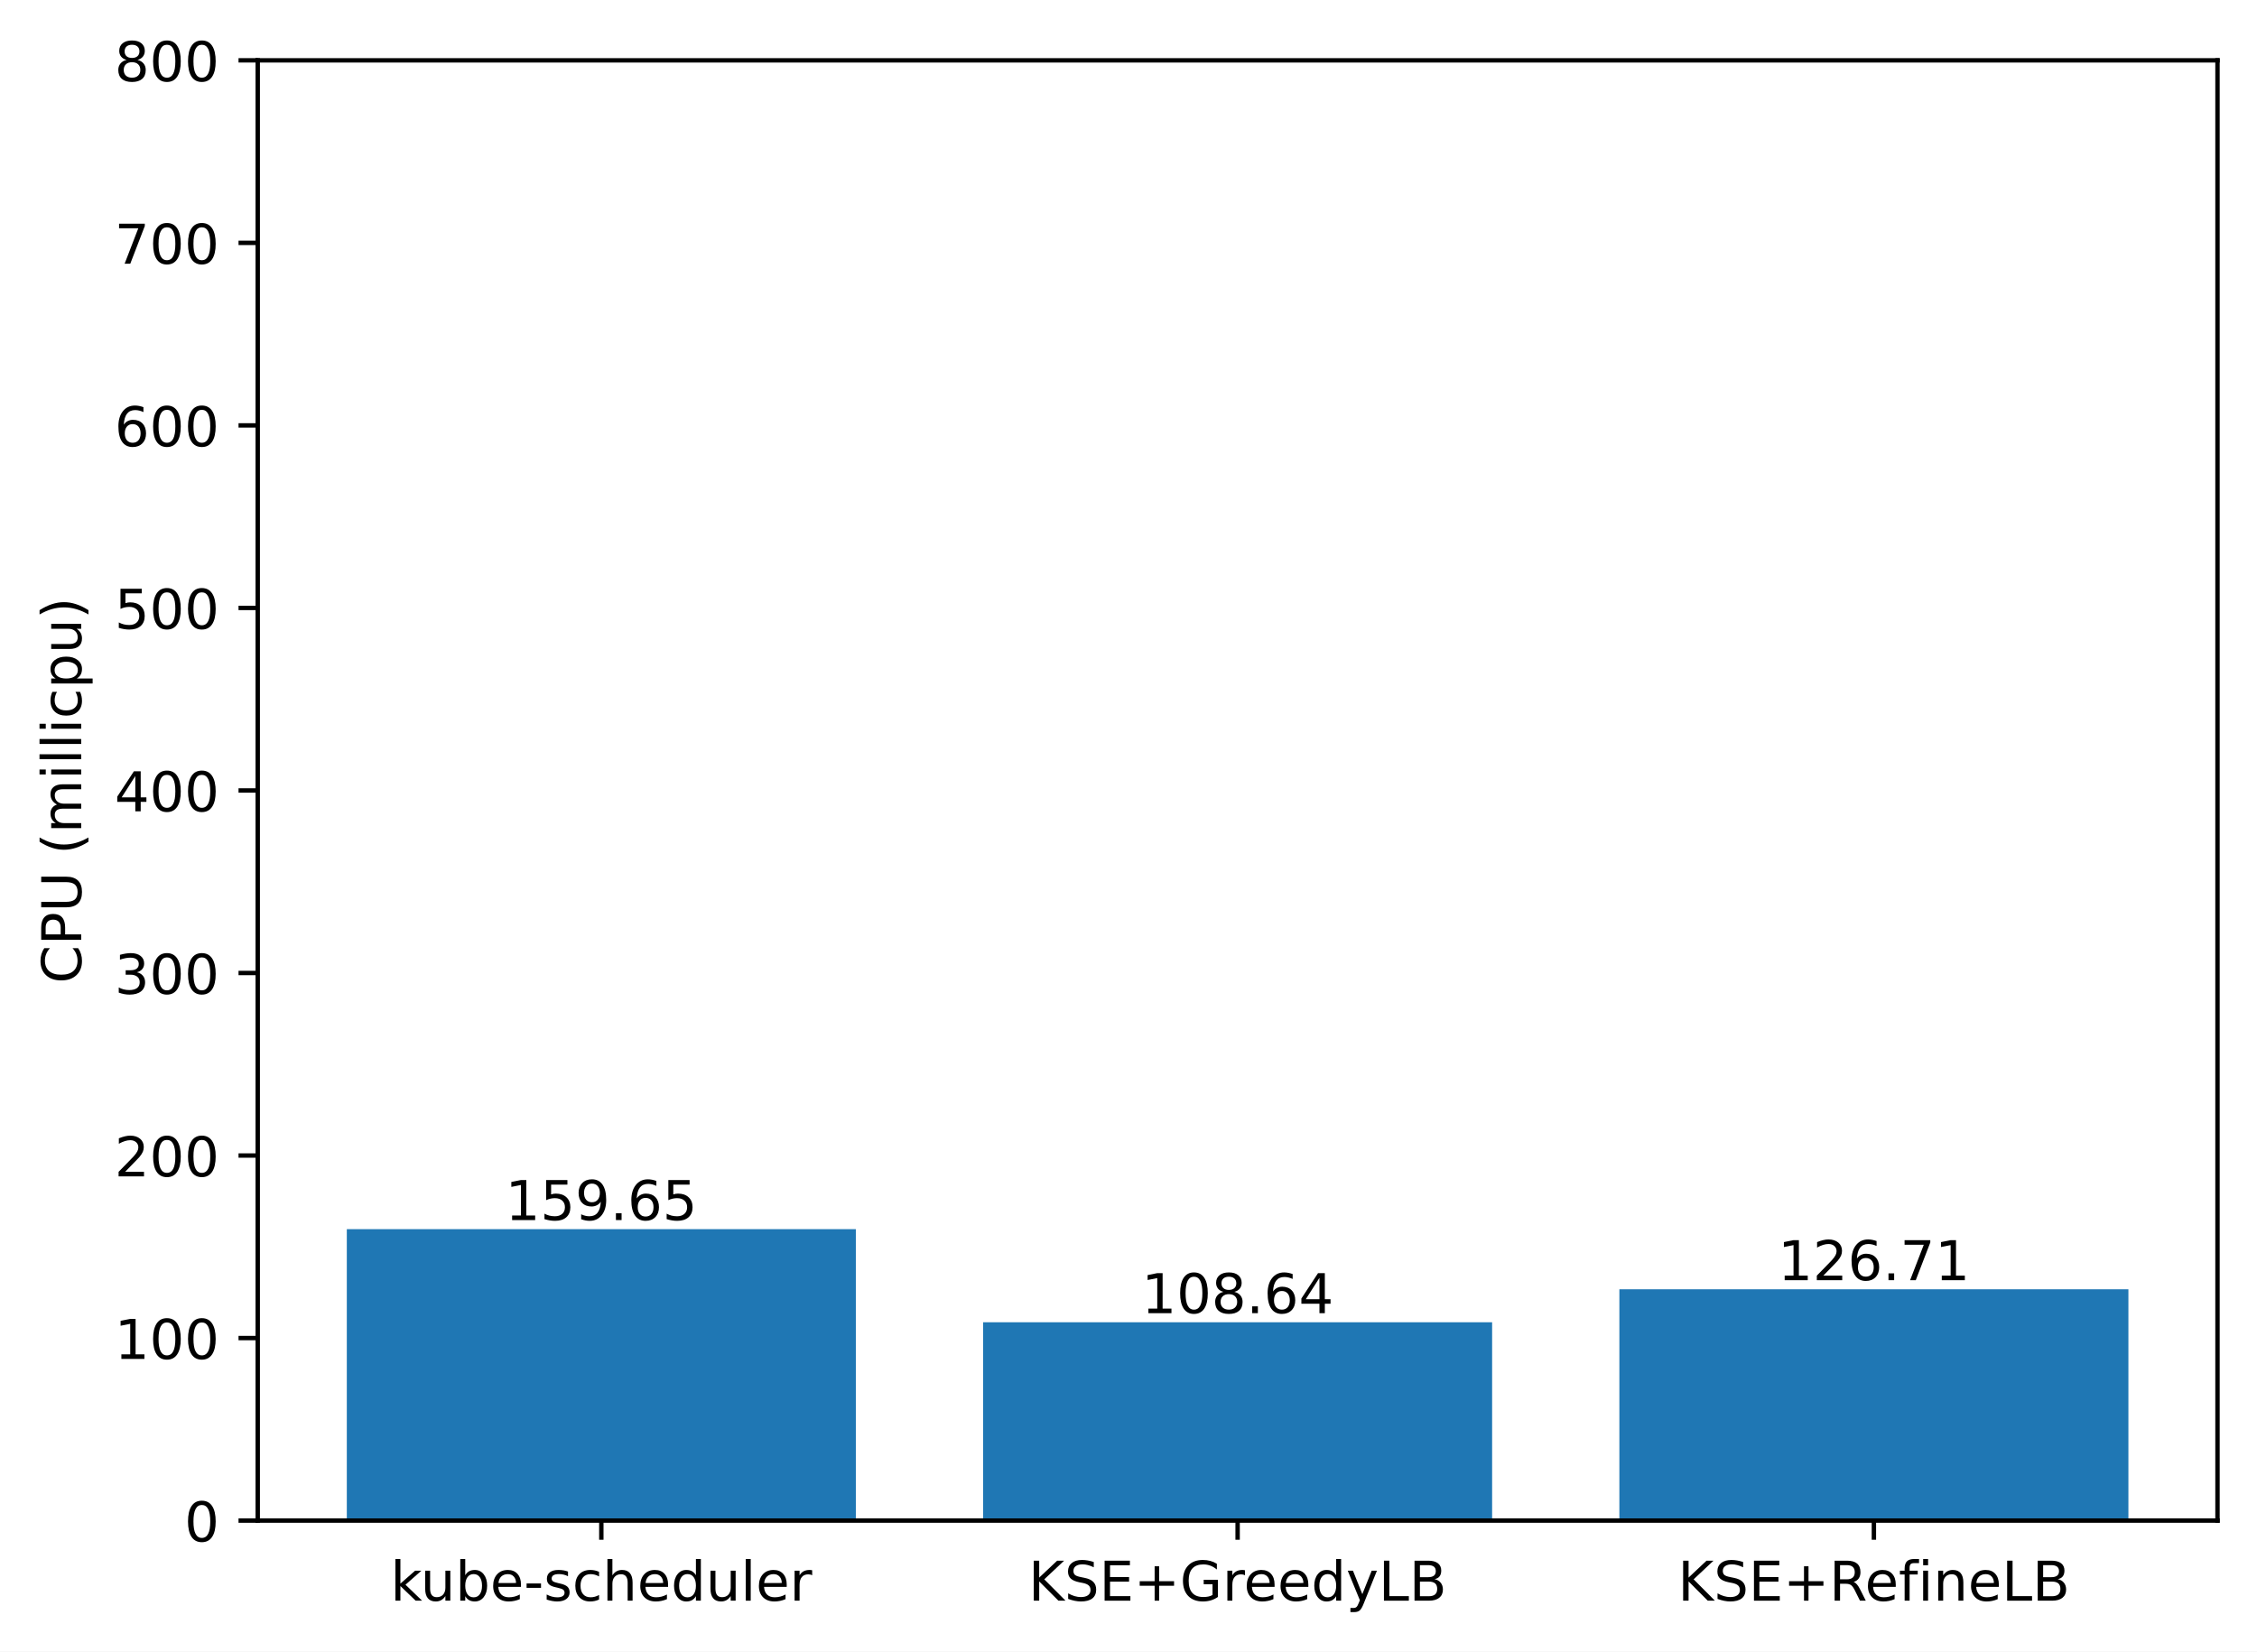
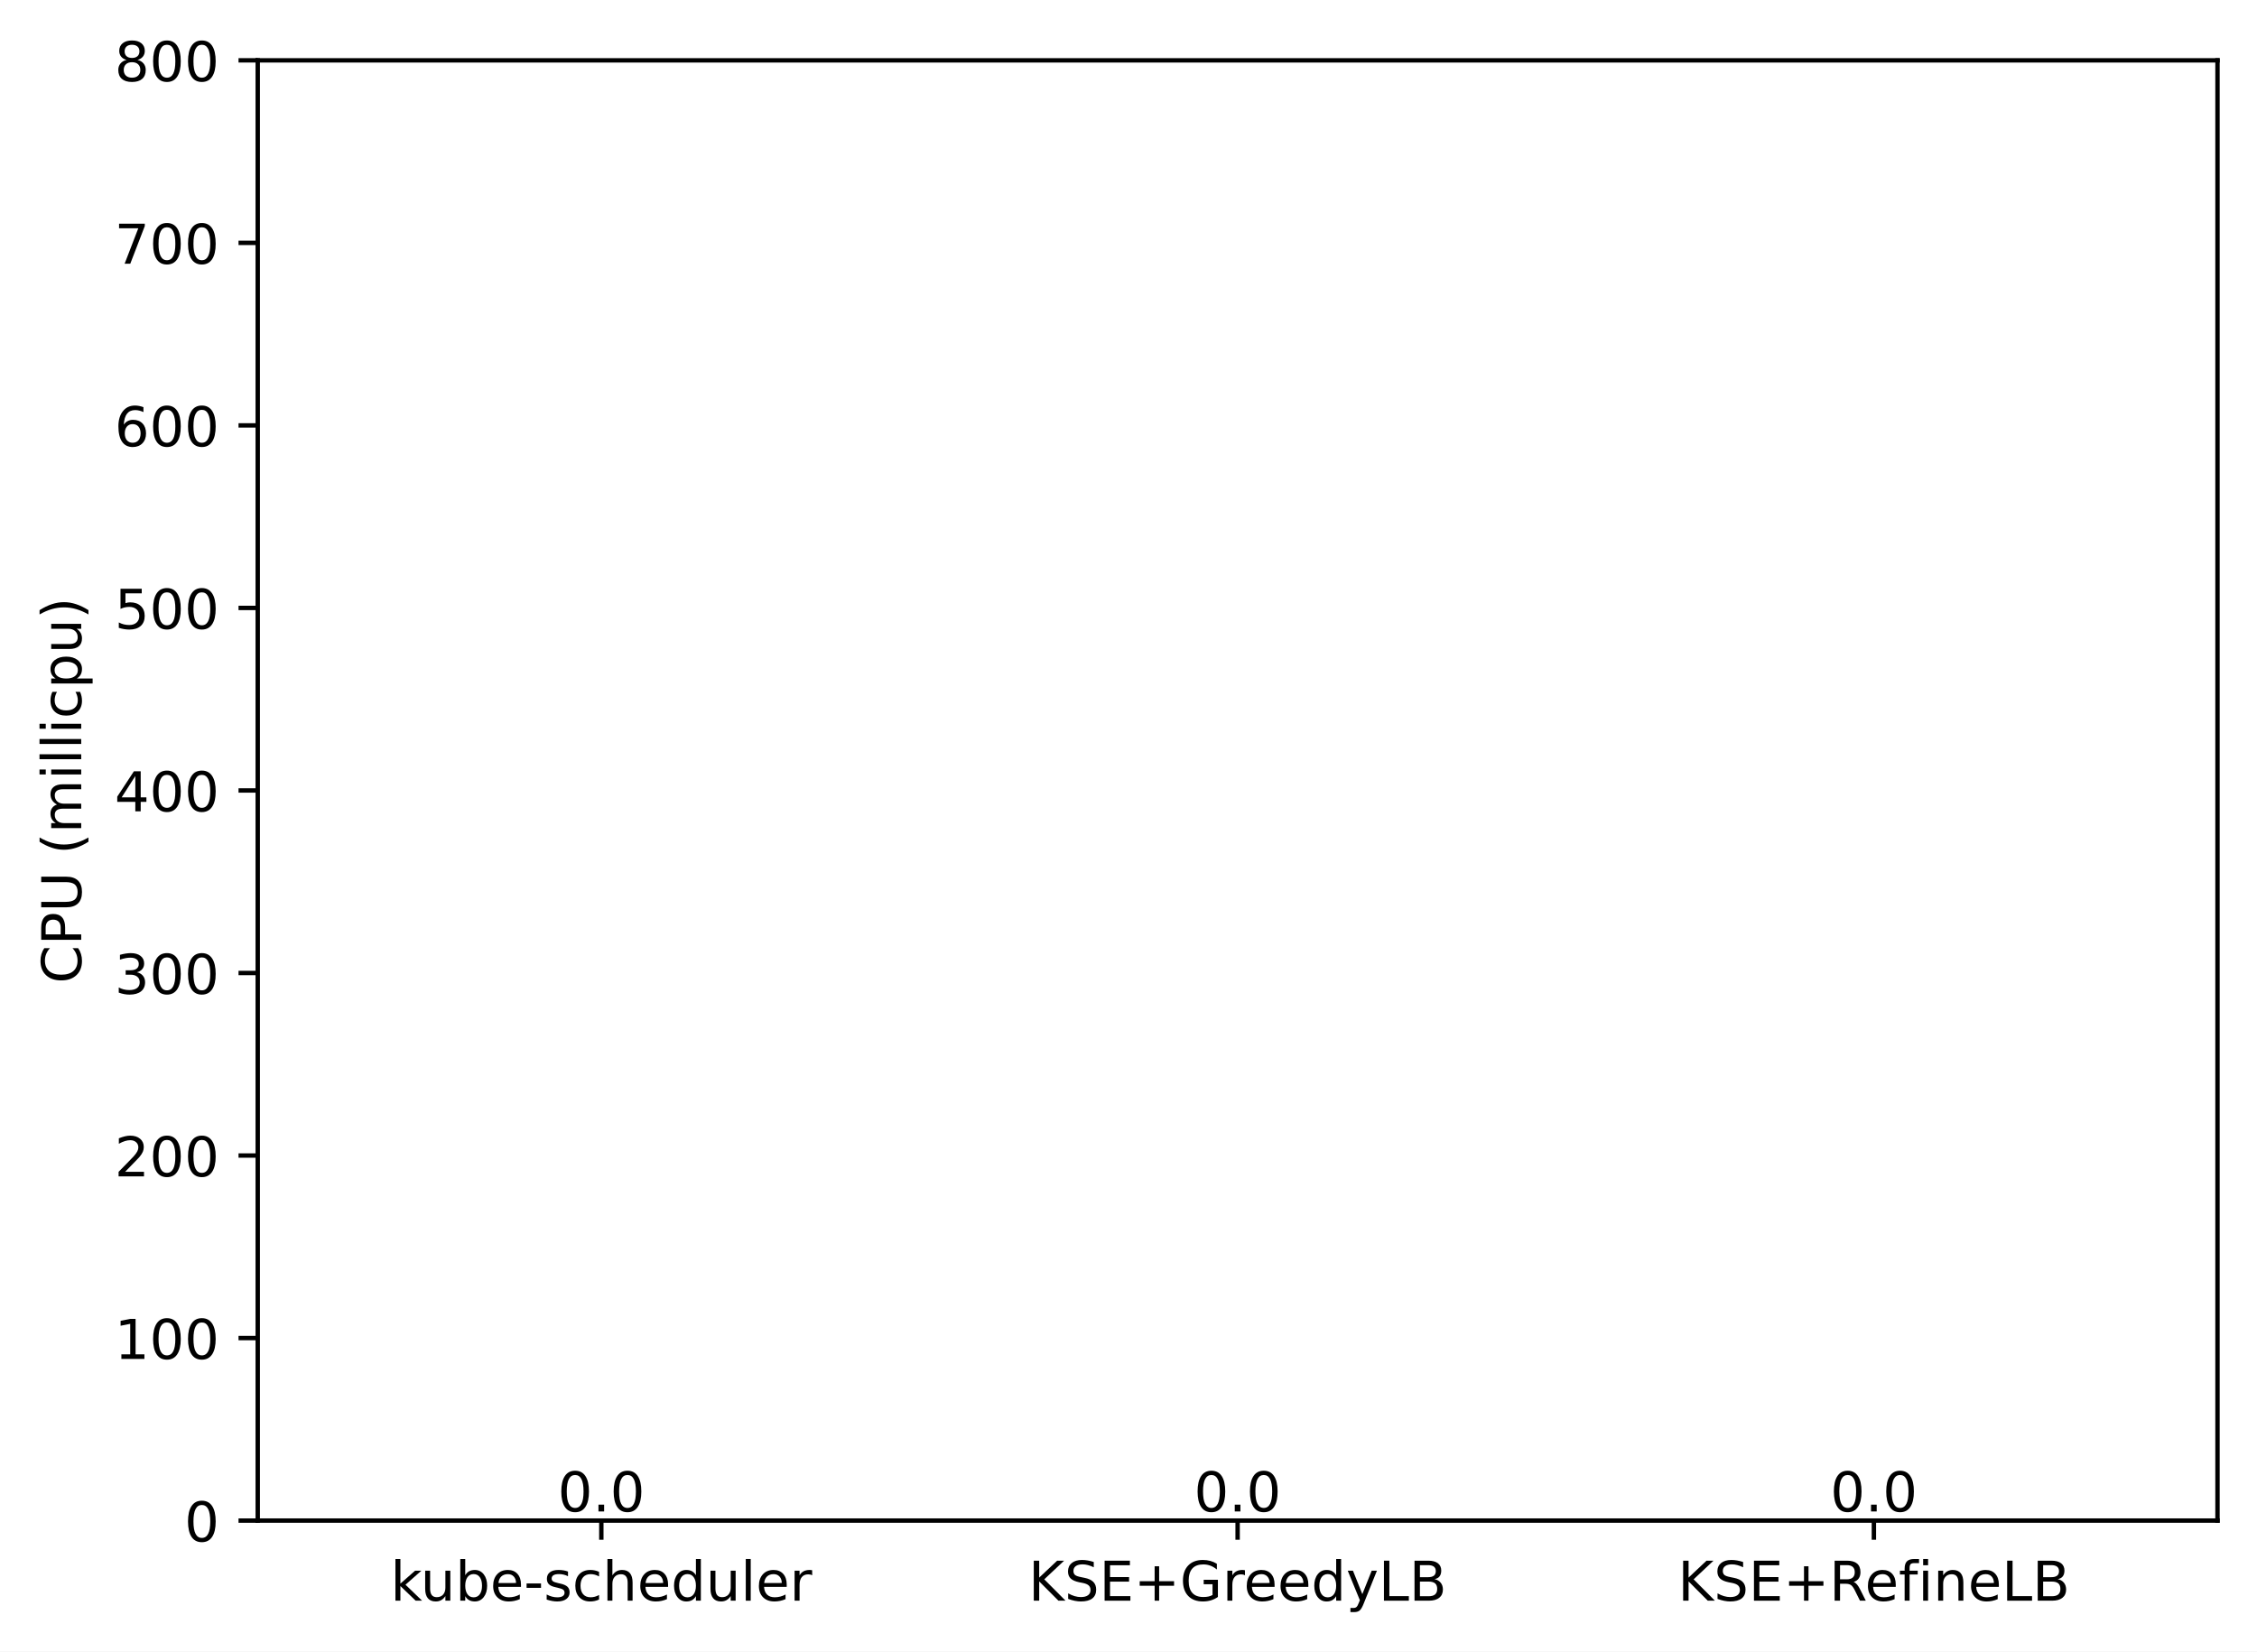
<svg xmlns="http://www.w3.org/2000/svg" xmlns:xlink="http://www.w3.org/1999/xlink" width="411.286pt" height="300.989pt" viewBox="0 0 411.286 300.989" version="1.1">
  <defs>
    <style type="text/css">*{stroke-linejoin: round; stroke-linecap: butt}</style>
  </defs>
  <g id="figure_1">
    <g id="patch_1">
      <path d="M 0 300.989  L 411.286 300.989  L 411.286 0  L 0 0  z " style="fill: #ffffff" />
    </g>
    <g id="axes_1">
      <g id="patch_2">
        <path d="M 46.966 277.111  L 404.086 277.111  L 404.086 10.999  L 46.966 10.999  z " style="fill: #ffffff" />
      </g>
      <g id="patch_3">
-         <path d="M 63.198 277.111  L 155.957 277.111  L 155.957 224.005  L 63.198 224.005  z " clip-path="url(#pb1dadcfcb1)" style="fill: #1f77b4" />
+         <path d="M 63.198 277.111  L 155.957 277.111  L 155.957 277.111  L 63.198 277.111  z " clip-path="url(#p8431d21c72)" style="fill: #1f77b4" />
      </g>
      <g id="patch_4">
-         <path d="M 179.146 277.111  L 271.905 277.111  L 271.905 240.973  L 179.146 240.973  z " clip-path="url(#pb1dadcfcb1)" style="fill: #1f77b4" />
+         <path d="M 179.146 277.111  L 271.905 277.111  L 271.905 277.111  L 179.146 277.111  z " clip-path="url(#p8431d21c72)" style="fill: #1f77b4" />
      </g>
      <g id="patch_5">
-         <path d="M 295.094 277.111  L 387.853 277.111  L 387.853 234.962  L 295.094 234.962  z " clip-path="url(#pb1dadcfcb1)" style="fill: #1f77b4" />
+         <path d="M 295.094 277.111  L 387.853 277.111  L 387.853 277.111  L 295.094 277.111  z " clip-path="url(#p8431d21c72)" style="fill: #1f77b4" />
      </g>
      <g id="matplotlib.axis_1">
        <g id="xtick_1">
          <g id="line2d_1">
            <defs>
-               <path id="mefdaf20a8f" d="M 0 0  L 0 3.5  " style="stroke: #000000; stroke-width: 0.8" />
+               <path id="m2c88234a8a" d="M 0 0  L 0 3.5  " style="stroke: #000000; stroke-width: 0.8" />
            </defs>
            <g>
-               <use xlink:href="#mefdaf20a8f" x="109.578" y="277.111" style="stroke: #000000; stroke-width: 0.8" />
+               <use xlink:href="#m2c88234a8a" x="109.578" y="277.111" style="stroke: #000000; stroke-width: 0.8" />
            </g>
          </g>
          <g id="text_1">
            <g transform="translate(71.15179 291.7097)scale(0.1 -0.1)">
              <defs>
                <path id="DejaVuSans-6b" d="M 581 4863  L 1159 4863  L 1159 1991  L 2875 3500  L 3609 3500  L 1753 1863  L 3688 0  L 2938 0  L 1159 1709  L 1159 0  L 581 0  L 581 4863  z " transform="scale(0.015625)" />
                <path id="DejaVuSans-75" d="M 544 1381  L 544 3500  L 1119 3500  L 1119 1403  Q 1119 906 1312 657  Q 1506 409 1894 409  Q 2359 409 2629 706  Q 2900 1003 2900 1516  L 2900 3500  L 3475 3500  L 3475 0  L 2900 0  L 2900 538  Q 2691 219 2414 64  Q 2138 -91 1772 -91  Q 1169 -91 856 284  Q 544 659 544 1381  z M 1991 3584  L 1991 3584  z " transform="scale(0.015625)" />
                <path id="DejaVuSans-62" d="M 3116 1747  Q 3116 2381 2855 2742  Q 2594 3103 2138 3103  Q 1681 3103 1420 2742  Q 1159 2381 1159 1747  Q 1159 1113 1420 752  Q 1681 391 2138 391  Q 2594 391 2855 752  Q 3116 1113 3116 1747  z M 1159 2969  Q 1341 3281 1617 3432  Q 1894 3584 2278 3584  Q 2916 3584 3314 3078  Q 3713 2572 3713 1747  Q 3713 922 3314 415  Q 2916 -91 2278 -91  Q 1894 -91 1617 61  Q 1341 213 1159 525  L 1159 0  L 581 0  L 581 4863  L 1159 4863  L 1159 2969  z " transform="scale(0.015625)" />
                <path id="DejaVuSans-65" d="M 3597 1894  L 3597 1613  L 953 1613  Q 991 1019 1311 708  Q 1631 397 2203 397  Q 2534 397 2845 478  Q 3156 559 3463 722  L 3463 178  Q 3153 47 2828 -22  Q 2503 -91 2169 -91  Q 1331 -91 842 396  Q 353 884 353 1716  Q 353 2575 817 3079  Q 1281 3584 2069 3584  Q 2775 3584 3186 3129  Q 3597 2675 3597 1894  z M 3022 2063  Q 3016 2534 2758 2815  Q 2500 3097 2075 3097  Q 1594 3097 1305 2825  Q 1016 2553 972 2059  L 3022 2063  z " transform="scale(0.015625)" />
                <path id="DejaVuSans-2d" d="M 313 2009  L 1997 2009  L 1997 1497  L 313 1497  L 313 2009  z " transform="scale(0.015625)" />
                <path id="DejaVuSans-73" d="M 2834 3397  L 2834 2853  Q 2591 2978 2328 3040  Q 2066 3103 1784 3103  Q 1356 3103 1142 2972  Q 928 2841 928 2578  Q 928 2378 1081 2264  Q 1234 2150 1697 2047  L 1894 2003  Q 2506 1872 2764 1633  Q 3022 1394 3022 966  Q 3022 478 2636 193  Q 2250 -91 1575 -91  Q 1294 -91 989 -36  Q 684 19 347 128  L 347 722  Q 666 556 975 473  Q 1284 391 1588 391  Q 1994 391 2212 530  Q 2431 669 2431 922  Q 2431 1156 2273 1281  Q 2116 1406 1581 1522  L 1381 1569  Q 847 1681 609 1914  Q 372 2147 372 2553  Q 372 3047 722 3315  Q 1072 3584 1716 3584  Q 2034 3584 2315 3537  Q 2597 3491 2834 3397  z " transform="scale(0.015625)" />
                <path id="DejaVuSans-63" d="M 3122 3366  L 3122 2828  Q 2878 2963 2633 3030  Q 2388 3097 2138 3097  Q 1578 3097 1268 2742  Q 959 2388 959 1747  Q 959 1106 1268 751  Q 1578 397 2138 397  Q 2388 397 2633 464  Q 2878 531 3122 666  L 3122 134  Q 2881 22 2623 -34  Q 2366 -91 2075 -91  Q 1284 -91 818 406  Q 353 903 353 1747  Q 353 2603 823 3093  Q 1294 3584 2113 3584  Q 2378 3584 2631 3529  Q 2884 3475 3122 3366  z " transform="scale(0.015625)" />
                <path id="DejaVuSans-68" d="M 3513 2113  L 3513 0  L 2938 0  L 2938 2094  Q 2938 2591 2744 2837  Q 2550 3084 2163 3084  Q 1697 3084 1428 2787  Q 1159 2491 1159 1978  L 1159 0  L 581 0  L 581 4863  L 1159 4863  L 1159 2956  Q 1366 3272 1645 3428  Q 1925 3584 2291 3584  Q 2894 3584 3203 3211  Q 3513 2838 3513 2113  z " transform="scale(0.015625)" />
                <path id="DejaVuSans-64" d="M 2906 2969  L 2906 4863  L 3481 4863  L 3481 0  L 2906 0  L 2906 525  Q 2725 213 2448 61  Q 2172 -91 1784 -91  Q 1150 -91 751 415  Q 353 922 353 1747  Q 353 2572 751 3078  Q 1150 3584 1784 3584  Q 2172 3584 2448 3432  Q 2725 3281 2906 2969  z M 947 1747  Q 947 1113 1208 752  Q 1469 391 1925 391  Q 2381 391 2643 752  Q 2906 1113 2906 1747  Q 2906 2381 2643 2742  Q 2381 3103 1925 3103  Q 1469 3103 1208 2742  Q 947 2381 947 1747  z " transform="scale(0.015625)" />
                <path id="DejaVuSans-6c" d="M 603 4863  L 1178 4863  L 1178 0  L 603 0  L 603 4863  z " transform="scale(0.015625)" />
                <path id="DejaVuSans-72" d="M 2631 2963  Q 2534 3019 2420 3045  Q 2306 3072 2169 3072  Q 1681 3072 1420 2755  Q 1159 2438 1159 1844  L 1159 0  L 581 0  L 581 3500  L 1159 3500  L 1159 2956  Q 1341 3275 1631 3429  Q 1922 3584 2338 3584  Q 2397 3584 2469 3576  Q 2541 3569 2628 3553  L 2631 2963  z " transform="scale(0.015625)" />
              </defs>
              <use xlink:href="#DejaVuSans-6b" />
              <use xlink:href="#DejaVuSans-75" x="54.785" />
              <use xlink:href="#DejaVuSans-62" x="118.164" />
              <use xlink:href="#DejaVuSans-65" x="181.641" />
              <use xlink:href="#DejaVuSans-2d" x="243.164" />
              <use xlink:href="#DejaVuSans-73" x="279.248" />
              <use xlink:href="#DejaVuSans-63" x="331.348" />
              <use xlink:href="#DejaVuSans-68" x="386.328" />
              <use xlink:href="#DejaVuSans-65" x="449.707" />
              <use xlink:href="#DejaVuSans-64" x="511.23" />
              <use xlink:href="#DejaVuSans-75" x="574.707" />
              <use xlink:href="#DejaVuSans-6c" x="638.086" />
              <use xlink:href="#DejaVuSans-65" x="665.869" />
              <use xlink:href="#DejaVuSans-72" x="727.393" />
            </g>
          </g>
        </g>
        <g id="xtick_2">
          <g id="line2d_2">
            <g>
-               <use xlink:href="#mefdaf20a8f" x="225.526" y="277.111" style="stroke: #000000; stroke-width: 0.8" />
+               <use xlink:href="#m2c88234a8a" x="225.526" y="277.111" style="stroke: #000000; stroke-width: 0.8" />
            </g>
          </g>
          <g id="text_2">
            <g transform="translate(187.403 291.7097)scale(0.1 -0.1)">
              <defs>
                <path id="DejaVuSans-4b" d="M 628 4666  L 1259 4666  L 1259 2694  L 3353 4666  L 4166 4666  L 1850 2491  L 4331 0  L 3500 0  L 1259 2247  L 1259 0  L 628 0  L 628 4666  z " transform="scale(0.015625)" />
                <path id="DejaVuSans-53" d="M 3425 4513  L 3425 3897  Q 3066 4069 2747 4153  Q 2428 4238 2131 4238  Q 1616 4238 1336 4038  Q 1056 3838 1056 3469  Q 1056 3159 1242 3001  Q 1428 2844 1947 2747  L 2328 2669  Q 3034 2534 3370 2195  Q 3706 1856 3706 1288  Q 3706 609 3251 259  Q 2797 -91 1919 -91  Q 1588 -91 1214 -16  Q 841 59 441 206  L 441 856  Q 825 641 1194 531  Q 1563 422 1919 422  Q 2459 422 2753 634  Q 3047 847 3047 1241  Q 3047 1584 2836 1778  Q 2625 1972 2144 2069  L 1759 2144  Q 1053 2284 737 2584  Q 422 2884 422 3419  Q 422 4038 858 4394  Q 1294 4750 2059 4750  Q 2388 4750 2728 4690  Q 3069 4631 3425 4513  z " transform="scale(0.015625)" />
                <path id="DejaVuSans-45" d="M 628 4666  L 3578 4666  L 3578 4134  L 1259 4134  L 1259 2753  L 3481 2753  L 3481 2222  L 1259 2222  L 1259 531  L 3634 531  L 3634 0  L 628 0  L 628 4666  z " transform="scale(0.015625)" />
                <path id="DejaVuSans-2b" d="M 2944 4013  L 2944 2272  L 4684 2272  L 4684 1741  L 2944 1741  L 2944 0  L 2419 0  L 2419 1741  L 678 1741  L 678 2272  L 2419 2272  L 2419 4013  L 2944 4013  z " transform="scale(0.015625)" />
                <path id="DejaVuSans-47" d="M 3809 666  L 3809 1919  L 2778 1919  L 2778 2438  L 4434 2438  L 4434 434  Q 4069 175 3628 42  Q 3188 -91 2688 -91  Q 1594 -91 976 548  Q 359 1188 359 2328  Q 359 3472 976 4111  Q 1594 4750 2688 4750  Q 3144 4750 3555 4637  Q 3966 4525 4313 4306  L 4313 3634  Q 3963 3931 3569 4081  Q 3175 4231 2741 4231  Q 1884 4231 1454 3753  Q 1025 3275 1025 2328  Q 1025 1384 1454 906  Q 1884 428 2741 428  Q 3075 428 3337 486  Q 3600 544 3809 666  z " transform="scale(0.015625)" />
                <path id="DejaVuSans-79" d="M 2059 -325  Q 1816 -950 1584 -1140  Q 1353 -1331 966 -1331  L 506 -1331  L 506 -850  L 844 -850  Q 1081 -850 1212 -737  Q 1344 -625 1503 -206  L 1606 56  L 191 3500  L 800 3500  L 1894 763  L 2988 3500  L 3597 3500  L 2059 -325  z " transform="scale(0.015625)" />
                <path id="DejaVuSans-4c" d="M 628 4666  L 1259 4666  L 1259 531  L 3531 531  L 3531 0  L 628 0  L 628 4666  z " transform="scale(0.015625)" />
                <path id="DejaVuSans-42" d="M 1259 2228  L 1259 519  L 2272 519  Q 2781 519 3026 730  Q 3272 941 3272 1375  Q 3272 1813 3026 2020  Q 2781 2228 2272 2228  L 1259 2228  z M 1259 4147  L 1259 2741  L 2194 2741  Q 2656 2741 2882 2914  Q 3109 3088 3109 3444  Q 3109 3797 2882 3972  Q 2656 4147 2194 4147  L 1259 4147  z M 628 4666  L 2241 4666  Q 2963 4666 3353 4366  Q 3744 4066 3744 3513  Q 3744 3084 3544 2831  Q 3344 2578 2956 2516  Q 3422 2416 3680 2098  Q 3938 1781 3938 1306  Q 3938 681 3513 340  Q 3088 0 2303 0  L 628 0  L 628 4666  z " transform="scale(0.015625)" />
              </defs>
              <use xlink:href="#DejaVuSans-4b" />
              <use xlink:href="#DejaVuSans-53" x="65.576" />
              <use xlink:href="#DejaVuSans-45" x="129.053" />
              <use xlink:href="#DejaVuSans-2b" x="192.236" />
              <use xlink:href="#DejaVuSans-47" x="276.025" />
              <use xlink:href="#DejaVuSans-72" x="353.516" />
              <use xlink:href="#DejaVuSans-65" x="392.379" />
              <use xlink:href="#DejaVuSans-65" x="453.902" />
              <use xlink:href="#DejaVuSans-64" x="515.426" />
              <use xlink:href="#DejaVuSans-79" x="578.902" />
              <use xlink:href="#DejaVuSans-4c" x="638.082" />
              <use xlink:href="#DejaVuSans-42" x="693.795" />
            </g>
          </g>
        </g>
        <g id="xtick_3">
          <g id="line2d_3">
            <g>
-               <use xlink:href="#mefdaf20a8f" x="341.474" y="277.111" style="stroke: #000000; stroke-width: 0.8" />
+               <use xlink:href="#m2c88234a8a" x="341.474" y="277.111" style="stroke: #000000; stroke-width: 0.8" />
            </g>
          </g>
          <g id="text_3">
            <g transform="translate(305.7346 291.7097)scale(0.1 -0.1)">
              <defs>
                <path id="DejaVuSans-52" d="M 2841 2188  Q 3044 2119 3236 1894  Q 3428 1669 3622 1275  L 4263 0  L 3584 0  L 2988 1197  Q 2756 1666 2539 1819  Q 2322 1972 1947 1972  L 1259 1972  L 1259 0  L 628 0  L 628 4666  L 2053 4666  Q 2853 4666 3247 4331  Q 3641 3997 3641 3322  Q 3641 2881 3436 2590  Q 3231 2300 2841 2188  z M 1259 4147  L 1259 2491  L 2053 2491  Q 2509 2491 2742 2702  Q 2975 2913 2975 3322  Q 2975 3731 2742 3939  Q 2509 4147 2053 4147  L 1259 4147  z " transform="scale(0.015625)" />
                <path id="DejaVuSans-66" d="M 2375 4863  L 2375 4384  L 1825 4384  Q 1516 4384 1395 4259  Q 1275 4134 1275 3809  L 1275 3500  L 2222 3500  L 2222 3053  L 1275 3053  L 1275 0  L 697 0  L 697 3053  L 147 3053  L 147 3500  L 697 3500  L 697 3744  Q 697 4328 969 4595  Q 1241 4863 1831 4863  L 2375 4863  z " transform="scale(0.015625)" />
                <path id="DejaVuSans-69" d="M 603 3500  L 1178 3500  L 1178 0  L 603 0  L 603 3500  z M 603 4863  L 1178 4863  L 1178 4134  L 603 4134  L 603 4863  z " transform="scale(0.015625)" />
                <path id="DejaVuSans-6e" d="M 3513 2113  L 3513 0  L 2938 0  L 2938 2094  Q 2938 2591 2744 2837  Q 2550 3084 2163 3084  Q 1697 3084 1428 2787  Q 1159 2491 1159 1978  L 1159 0  L 581 0  L 581 3500  L 1159 3500  L 1159 2956  Q 1366 3272 1645 3428  Q 1925 3584 2291 3584  Q 2894 3584 3203 3211  Q 3513 2838 3513 2113  z " transform="scale(0.015625)" />
              </defs>
              <use xlink:href="#DejaVuSans-4b" />
              <use xlink:href="#DejaVuSans-53" x="65.576" />
              <use xlink:href="#DejaVuSans-45" x="129.053" />
              <use xlink:href="#DejaVuSans-2b" x="192.236" />
              <use xlink:href="#DejaVuSans-52" x="276.025" />
              <use xlink:href="#DejaVuSans-65" x="341.008" />
              <use xlink:href="#DejaVuSans-66" x="402.531" />
              <use xlink:href="#DejaVuSans-69" x="437.736" />
              <use xlink:href="#DejaVuSans-6e" x="465.52" />
              <use xlink:href="#DejaVuSans-65" x="528.898" />
              <use xlink:href="#DejaVuSans-4c" x="590.422" />
              <use xlink:href="#DejaVuSans-42" x="646.135" />
            </g>
          </g>
        </g>
      </g>
      <g id="matplotlib.axis_2">
        <g id="ytick_1">
          <g id="line2d_4">
            <defs>
-               <path id="m2488a20985" d="M 0 0  L -3.5 0  " style="stroke: #000000; stroke-width: 0.8" />
+               <path id="m8a7ad23133" d="M 0 0  L -3.5 0  " style="stroke: #000000; stroke-width: 0.8" />
            </defs>
            <g>
-               <use xlink:href="#m2488a20985" x="46.966" y="277.111" style="stroke: #000000; stroke-width: 0.8" />
+               <use xlink:href="#m8a7ad23133" x="46.966" y="277.111" style="stroke: #000000; stroke-width: 0.8" />
            </g>
          </g>
          <g id="text_4">
            <g transform="translate(33.60312 280.9104)scale(0.1 -0.1)">
              <defs>
                <path id="DejaVuSans-30" d="M 2034 4250  Q 1547 4250 1301 3770  Q 1056 3291 1056 2328  Q 1056 1369 1301 889  Q 1547 409 2034 409  Q 2525 409 2770 889  Q 3016 1369 3016 2328  Q 3016 3291 2770 3770  Q 2525 4250 2034 4250  z M 2034 4750  Q 2819 4750 3233 4129  Q 3647 3509 3647 2328  Q 3647 1150 3233 529  Q 2819 -91 2034 -91  Q 1250 -91 836 529  Q 422 1150 422 2328  Q 422 3509 836 4129  Q 1250 4750 2034 4750  z " transform="scale(0.015625)" />
              </defs>
              <use xlink:href="#DejaVuSans-30" />
            </g>
          </g>
        </g>
        <g id="ytick_2">
          <g id="line2d_5">
            <g>
-               <use xlink:href="#m2488a20985" x="46.966" y="243.847" style="stroke: #000000; stroke-width: 0.8" />
+               <use xlink:href="#m8a7ad23133" x="46.966" y="243.847" style="stroke: #000000; stroke-width: 0.8" />
            </g>
          </g>
          <g id="text_5">
            <g transform="translate(20.87813 247.6464)scale(0.1 -0.1)">
              <defs>
                <path id="DejaVuSans-31" d="M 794 531  L 1825 531  L 1825 4091  L 703 3866  L 703 4441  L 1819 4666  L 2450 4666  L 2450 531  L 3481 531  L 3481 0  L 794 0  L 794 531  z " transform="scale(0.015625)" />
              </defs>
              <use xlink:href="#DejaVuSans-31" />
              <use xlink:href="#DejaVuSans-30" x="63.623" />
              <use xlink:href="#DejaVuSans-30" x="127.246" />
            </g>
          </g>
        </g>
        <g id="ytick_3">
          <g id="line2d_6">
            <g>
-               <use xlink:href="#m2488a20985" x="46.966" y="210.583" style="stroke: #000000; stroke-width: 0.8" />
+               <use xlink:href="#m8a7ad23133" x="46.966" y="210.583" style="stroke: #000000; stroke-width: 0.8" />
            </g>
          </g>
          <g id="text_6">
            <g transform="translate(20.87813 214.3824)scale(0.1 -0.1)">
              <defs>
                <path id="DejaVuSans-32" d="M 1228 531  L 3431 531  L 3431 0  L 469 0  L 469 531  Q 828 903 1448 1529  Q 2069 2156 2228 2338  Q 2531 2678 2651 2914  Q 2772 3150 2772 3378  Q 2772 3750 2511 3984  Q 2250 4219 1831 4219  Q 1534 4219 1204 4116  Q 875 4013 500 3803  L 500 4441  Q 881 4594 1212 4672  Q 1544 4750 1819 4750  Q 2544 4750 2975 4387  Q 3406 4025 3406 3419  Q 3406 3131 3298 2873  Q 3191 2616 2906 2266  Q 2828 2175 2409 1742  Q 1991 1309 1228 531  z " transform="scale(0.015625)" />
              </defs>
              <use xlink:href="#DejaVuSans-32" />
              <use xlink:href="#DejaVuSans-30" x="63.623" />
              <use xlink:href="#DejaVuSans-30" x="127.246" />
            </g>
          </g>
        </g>
        <g id="ytick_4">
          <g id="line2d_7">
            <g>
-               <use xlink:href="#m2488a20985" x="46.966" y="177.319" style="stroke: #000000; stroke-width: 0.8" />
+               <use xlink:href="#m8a7ad23133" x="46.966" y="177.319" style="stroke: #000000; stroke-width: 0.8" />
            </g>
          </g>
          <g id="text_7">
            <g transform="translate(20.87813 181.1184)scale(0.1 -0.1)">
              <defs>
                <path id="DejaVuSans-33" d="M 2597 2516  Q 3050 2419 3304 2112  Q 3559 1806 3559 1356  Q 3559 666 3084 287  Q 2609 -91 1734 -91  Q 1441 -91 1130 -33  Q 819 25 488 141  L 488 750  Q 750 597 1062 519  Q 1375 441 1716 441  Q 2309 441 2620 675  Q 2931 909 2931 1356  Q 2931 1769 2642 2001  Q 2353 2234 1838 2234  L 1294 2234  L 1294 2753  L 1863 2753  Q 2328 2753 2575 2939  Q 2822 3125 2822 3475  Q 2822 3834 2567 4026  Q 2313 4219 1838 4219  Q 1578 4219 1281 4162  Q 984 4106 628 3988  L 628 4550  Q 988 4650 1302 4700  Q 1616 4750 1894 4750  Q 2613 4750 3031 4423  Q 3450 4097 3450 3541  Q 3450 3153 3228 2886  Q 3006 2619 2597 2516  z " transform="scale(0.015625)" />
              </defs>
              <use xlink:href="#DejaVuSans-33" />
              <use xlink:href="#DejaVuSans-30" x="63.623" />
              <use xlink:href="#DejaVuSans-30" x="127.246" />
            </g>
          </g>
        </g>
        <g id="ytick_5">
          <g id="line2d_8">
            <g>
-               <use xlink:href="#m2488a20985" x="46.966" y="144.055" style="stroke: #000000; stroke-width: 0.8" />
+               <use xlink:href="#m8a7ad23133" x="46.966" y="144.055" style="stroke: #000000; stroke-width: 0.8" />
            </g>
          </g>
          <g id="text_8">
            <g transform="translate(20.87813 147.8544)scale(0.1 -0.1)">
              <defs>
                <path id="DejaVuSans-34" d="M 2419 4116  L 825 1625  L 2419 1625  L 2419 4116  z M 2253 4666  L 3047 4666  L 3047 1625  L 3713 1625  L 3713 1100  L 3047 1100  L 3047 0  L 2419 0  L 2419 1100  L 313 1100  L 313 1709  L 2253 4666  z " transform="scale(0.015625)" />
              </defs>
              <use xlink:href="#DejaVuSans-34" />
              <use xlink:href="#DejaVuSans-30" x="63.623" />
              <use xlink:href="#DejaVuSans-30" x="127.246" />
            </g>
          </g>
        </g>
        <g id="ytick_6">
          <g id="line2d_9">
            <g>
-               <use xlink:href="#m2488a20985" x="46.966" y="110.791" style="stroke: #000000; stroke-width: 0.8" />
+               <use xlink:href="#m8a7ad23133" x="46.966" y="110.791" style="stroke: #000000; stroke-width: 0.8" />
            </g>
          </g>
          <g id="text_9">
            <g transform="translate(20.87813 114.5904)scale(0.1 -0.1)">
              <defs>
                <path id="DejaVuSans-35" d="M 691 4666  L 3169 4666  L 3169 4134  L 1269 4134  L 1269 2991  Q 1406 3038 1543 3061  Q 1681 3084 1819 3084  Q 2600 3084 3056 2656  Q 3513 2228 3513 1497  Q 3513 744 3044 326  Q 2575 -91 1722 -91  Q 1428 -91 1123 -41  Q 819 9 494 109  L 494 744  Q 775 591 1075 516  Q 1375 441 1709 441  Q 2250 441 2565 725  Q 2881 1009 2881 1497  Q 2881 1984 2565 2268  Q 2250 2553 1709 2553  Q 1456 2553 1204 2497  Q 953 2441 691 2322  L 691 4666  z " transform="scale(0.015625)" />
              </defs>
              <use xlink:href="#DejaVuSans-35" />
              <use xlink:href="#DejaVuSans-30" x="63.623" />
              <use xlink:href="#DejaVuSans-30" x="127.246" />
            </g>
          </g>
        </g>
        <g id="ytick_7">
          <g id="line2d_10">
            <g>
-               <use xlink:href="#m2488a20985" x="46.966" y="77.527" style="stroke: #000000; stroke-width: 0.8" />
+               <use xlink:href="#m8a7ad23133" x="46.966" y="77.527" style="stroke: #000000; stroke-width: 0.8" />
            </g>
          </g>
          <g id="text_10">
            <g transform="translate(20.87813 81.32644)scale(0.1 -0.1)">
              <defs>
                <path id="DejaVuSans-36" d="M 2113 2584  Q 1688 2584 1439 2293  Q 1191 2003 1191 1497  Q 1191 994 1439 701  Q 1688 409 2113 409  Q 2538 409 2786 701  Q 3034 994 3034 1497  Q 3034 2003 2786 2293  Q 2538 2584 2113 2584  z M 3366 4563  L 3366 3988  Q 3128 4100 2886 4159  Q 2644 4219 2406 4219  Q 1781 4219 1451 3797  Q 1122 3375 1075 2522  Q 1259 2794 1537 2939  Q 1816 3084 2150 3084  Q 2853 3084 3261 2657  Q 3669 2231 3669 1497  Q 3669 778 3244 343  Q 2819 -91 2113 -91  Q 1303 -91 875 529  Q 447 1150 447 2328  Q 447 3434 972 4092  Q 1497 4750 2381 4750  Q 2619 4750 2861 4703  Q 3103 4656 3366 4563  z " transform="scale(0.015625)" />
              </defs>
              <use xlink:href="#DejaVuSans-36" />
              <use xlink:href="#DejaVuSans-30" x="63.623" />
              <use xlink:href="#DejaVuSans-30" x="127.246" />
            </g>
          </g>
        </g>
        <g id="ytick_8">
          <g id="line2d_11">
            <g>
-               <use xlink:href="#m2488a20985" x="46.966" y="44.263" style="stroke: #000000; stroke-width: 0.8" />
+               <use xlink:href="#m8a7ad23133" x="46.966" y="44.263" style="stroke: #000000; stroke-width: 0.8" />
            </g>
          </g>
          <g id="text_11">
            <g transform="translate(20.87813 48.06244)scale(0.1 -0.1)">
              <defs>
                <path id="DejaVuSans-37" d="M 525 4666  L 3525 4666  L 3525 4397  L 1831 0  L 1172 0  L 2766 4134  L 525 4134  L 525 4666  z " transform="scale(0.015625)" />
              </defs>
              <use xlink:href="#DejaVuSans-37" />
              <use xlink:href="#DejaVuSans-30" x="63.623" />
              <use xlink:href="#DejaVuSans-30" x="127.246" />
            </g>
          </g>
        </g>
        <g id="ytick_9">
          <g id="line2d_12">
            <g>
-               <use xlink:href="#m2488a20985" x="46.966" y="10.999" style="stroke: #000000; stroke-width: 0.8" />
+               <use xlink:href="#m8a7ad23133" x="46.966" y="10.999" style="stroke: #000000; stroke-width: 0.8" />
            </g>
          </g>
          <g id="text_12">
            <g transform="translate(20.87813 14.79844)scale(0.1 -0.1)">
              <defs>
                <path id="DejaVuSans-38" d="M 2034 2216  Q 1584 2216 1326 1975  Q 1069 1734 1069 1313  Q 1069 891 1326 650  Q 1584 409 2034 409  Q 2484 409 2743 651  Q 3003 894 3003 1313  Q 3003 1734 2745 1975  Q 2488 2216 2034 2216  z M 1403 2484  Q 997 2584 770 2862  Q 544 3141 544 3541  Q 544 4100 942 4425  Q 1341 4750 2034 4750  Q 2731 4750 3128 4425  Q 3525 4100 3525 3541  Q 3525 3141 3298 2862  Q 3072 2584 2669 2484  Q 3125 2378 3379 2068  Q 3634 1759 3634 1313  Q 3634 634 3220 271  Q 2806 -91 2034 -91  Q 1263 -91 848 271  Q 434 634 434 1313  Q 434 1759 690 2068  Q 947 2378 1403 2484  z M 1172 3481  Q 1172 3119 1398 2916  Q 1625 2713 2034 2713  Q 2441 2713 2670 2916  Q 2900 3119 2900 3481  Q 2900 3844 2670 4047  Q 2441 4250 2034 4250  Q 1625 4250 1398 4047  Q 1172 3844 1172 3481  z " transform="scale(0.015625)" />
              </defs>
              <use xlink:href="#DejaVuSans-38" />
              <use xlink:href="#DejaVuSans-30" x="63.623" />
              <use xlink:href="#DejaVuSans-30" x="127.246" />
            </g>
          </g>
        </g>
        <g id="text_13">
          <g transform="translate(14.79844 179.2302)rotate(-90)scale(0.1 -0.1)">
            <defs>
              <path id="DejaVuSans-43" d="M 4122 4306  L 4122 3641  Q 3803 3938 3442 4084  Q 3081 4231 2675 4231  Q 1875 4231 1450 3742  Q 1025 3253 1025 2328  Q 1025 1406 1450 917  Q 1875 428 2675 428  Q 3081 428 3442 575  Q 3803 722 4122 1019  L 4122 359  Q 3791 134 3420 21  Q 3050 -91 2638 -91  Q 1578 -91 968 557  Q 359 1206 359 2328  Q 359 3453 968 4101  Q 1578 4750 2638 4750  Q 3056 4750 3426 4639  Q 3797 4528 4122 4306  z " transform="scale(0.015625)" />
              <path id="DejaVuSans-50" d="M 1259 4147  L 1259 2394  L 2053 2394  Q 2494 2394 2734 2622  Q 2975 2850 2975 3272  Q 2975 3691 2734 3919  Q 2494 4147 2053 4147  L 1259 4147  z M 628 4666  L 2053 4666  Q 2838 4666 3239 4311  Q 3641 3956 3641 3272  Q 3641 2581 3239 2228  Q 2838 1875 2053 1875  L 1259 1875  L 1259 0  L 628 0  L 628 4666  z " transform="scale(0.015625)" />
              <path id="DejaVuSans-55" d="M 556 4666  L 1191 4666  L 1191 1831  Q 1191 1081 1462 751  Q 1734 422 2344 422  Q 2950 422 3222 751  Q 3494 1081 3494 1831  L 3494 4666  L 4128 4666  L 4128 1753  Q 4128 841 3676 375  Q 3225 -91 2344 -91  Q 1459 -91 1007 375  Q 556 841 556 1753  L 556 4666  z " transform="scale(0.015625)" />
              <path id="DejaVuSans-20" transform="scale(0.015625)" />
              <path id="DejaVuSans-28" d="M 1984 4856  Q 1566 4138 1362 3434  Q 1159 2731 1159 2009  Q 1159 1288 1364 580  Q 1569 -128 1984 -844  L 1484 -844  Q 1016 -109 783 600  Q 550 1309 550 2009  Q 550 2706 781 3412  Q 1013 4119 1484 4856  L 1984 4856  z " transform="scale(0.015625)" />
              <path id="DejaVuSans-6d" d="M 3328 2828  Q 3544 3216 3844 3400  Q 4144 3584 4550 3584  Q 5097 3584 5394 3201  Q 5691 2819 5691 2113  L 5691 0  L 5113 0  L 5113 2094  Q 5113 2597 4934 2840  Q 4756 3084 4391 3084  Q 3944 3084 3684 2787  Q 3425 2491 3425 1978  L 3425 0  L 2847 0  L 2847 2094  Q 2847 2600 2669 2842  Q 2491 3084 2119 3084  Q 1678 3084 1418 2786  Q 1159 2488 1159 1978  L 1159 0  L 581 0  L 581 3500  L 1159 3500  L 1159 2956  Q 1356 3278 1631 3431  Q 1906 3584 2284 3584  Q 2666 3584 2933 3390  Q 3200 3197 3328 2828  z " transform="scale(0.015625)" />
              <path id="DejaVuSans-70" d="M 1159 525  L 1159 -1331  L 581 -1331  L 581 3500  L 1159 3500  L 1159 2969  Q 1341 3281 1617 3432  Q 1894 3584 2278 3584  Q 2916 3584 3314 3078  Q 3713 2572 3713 1747  Q 3713 922 3314 415  Q 2916 -91 2278 -91  Q 1894 -91 1617 61  Q 1341 213 1159 525  z M 3116 1747  Q 3116 2381 2855 2742  Q 2594 3103 2138 3103  Q 1681 3103 1420 2742  Q 1159 2381 1159 1747  Q 1159 1113 1420 752  Q 1681 391 2138 391  Q 2594 391 2855 752  Q 3116 1113 3116 1747  z " transform="scale(0.015625)" />
              <path id="DejaVuSans-29" d="M 513 4856  L 1013 4856  Q 1481 4119 1714 3412  Q 1947 2706 1947 2009  Q 1947 1309 1714 600  Q 1481 -109 1013 -844  L 513 -844  Q 928 -128 1133 580  Q 1338 1288 1338 2009  Q 1338 2731 1133 3434  Q 928 4138 513 4856  z " transform="scale(0.015625)" />
            </defs>
            <use xlink:href="#DejaVuSans-43" />
            <use xlink:href="#DejaVuSans-50" x="69.824" />
            <use xlink:href="#DejaVuSans-55" x="130.127" />
            <use xlink:href="#DejaVuSans-20" x="203.32" />
            <use xlink:href="#DejaVuSans-28" x="235.107" />
            <use xlink:href="#DejaVuSans-6d" x="274.121" />
            <use xlink:href="#DejaVuSans-69" x="371.533" />
            <use xlink:href="#DejaVuSans-6c" x="399.316" />
            <use xlink:href="#DejaVuSans-6c" x="427.1" />
            <use xlink:href="#DejaVuSans-69" x="454.883" />
            <use xlink:href="#DejaVuSans-63" x="482.666" />
            <use xlink:href="#DejaVuSans-70" x="537.646" />
            <use xlink:href="#DejaVuSans-75" x="601.123" />
            <use xlink:href="#DejaVuSans-29" x="664.502" />
          </g>
        </g>
      </g>
      <g id="patch_6">
        <path d="M 46.966 277.111  L 46.966 10.999  " style="fill: none; stroke: #000000; stroke-width: 0.8; stroke-linejoin: miter; stroke-linecap: square" />
      </g>
      <g id="patch_7">
        <path d="M 404.086 277.111  L 404.086 10.999  " style="fill: none; stroke: #000000; stroke-width: 0.8; stroke-linejoin: miter; stroke-linecap: square" />
      </g>
      <g id="patch_8">
        <path d="M 46.966 277.111  L 404.086 277.111  " style="fill: none; stroke: #000000; stroke-width: 0.8; stroke-linejoin: miter; stroke-linecap: square" />
      </g>
      <g id="patch_9">
        <path d="M 46.966 10.999  L 404.086 10.999  " style="fill: none; stroke: #000000; stroke-width: 0.8; stroke-linejoin: miter; stroke-linecap: square" />
      </g>
      <g id="text_14">
-         <g transform="translate(92.08226 222.342)scale(0.1 -0.1)">
+         <g transform="translate(101.626 275.448)scale(0.1 -0.1)">
          <defs>
-             <path id="DejaVuSans-39" d="M 703 97  L 703 672  Q 941 559 1184 500  Q 1428 441 1663 441  Q 2288 441 2617 861  Q 2947 1281 2994 2138  Q 2813 1869 2534 1725  Q 2256 1581 1919 1581  Q 1219 1581 811 2004  Q 403 2428 403 3163  Q 403 3881 828 4315  Q 1253 4750 1959 4750  Q 2769 4750 3195 4129  Q 3622 3509 3622 2328  Q 3622 1225 3098 567  Q 2575 -91 1691 -91  Q 1453 -91 1209 -44  Q 966 3 703 97  z M 1959 2075  Q 2384 2075 2632 2365  Q 2881 2656 2881 3163  Q 2881 3666 2632 3958  Q 2384 4250 1959 4250  Q 1534 4250 1286 3958  Q 1038 3666 1038 3163  Q 1038 2656 1286 2365  Q 1534 2075 1959 2075  z " transform="scale(0.015625)" />
            <path id="DejaVuSans-2e" d="M 684 794  L 1344 794  L 1344 0  L 684 0  L 684 794  z " transform="scale(0.015625)" />
          </defs>
-           <use xlink:href="#DejaVuSans-31" />
-           <use xlink:href="#DejaVuSans-35" x="63.623" />
-           <use xlink:href="#DejaVuSans-39" x="127.246" />
-           <use xlink:href="#DejaVuSans-2e" x="190.869" />
-           <use xlink:href="#DejaVuSans-36" x="222.656" />
-           <use xlink:href="#DejaVuSans-35" x="286.279" />
+           <use xlink:href="#DejaVuSans-30" />
+           <use xlink:href="#DejaVuSans-2e" x="63.623" />
+           <use xlink:href="#DejaVuSans-30" x="95.41" />
        </g>
      </g>
      <g id="text_15">
-         <g transform="translate(208.0303 239.31)scale(0.1 -0.1)">
-           <use xlink:href="#DejaVuSans-31" />
-           <use xlink:href="#DejaVuSans-30" x="63.623" />
-           <use xlink:href="#DejaVuSans-38" x="127.246" />
-           <use xlink:href="#DejaVuSans-2e" x="190.869" />
-           <use xlink:href="#DejaVuSans-36" x="222.656" />
-           <use xlink:href="#DejaVuSans-34" x="286.279" />
+         <g transform="translate(217.5741 275.448)scale(0.1 -0.1)">
+           <use xlink:href="#DejaVuSans-30" />
+           <use xlink:href="#DejaVuSans-2e" x="63.623" />
+           <use xlink:href="#DejaVuSans-30" x="95.41" />
        </g>
      </g>
      <g id="text_16">
-         <g transform="translate(323.9784 233.2992)scale(0.1 -0.1)">
-           <use xlink:href="#DejaVuSans-31" />
-           <use xlink:href="#DejaVuSans-32" x="63.623" />
-           <use xlink:href="#DejaVuSans-36" x="127.246" />
-           <use xlink:href="#DejaVuSans-2e" x="190.869" />
-           <use xlink:href="#DejaVuSans-37" x="222.656" />
-           <use xlink:href="#DejaVuSans-31" x="286.279" />
+         <g transform="translate(333.5221 275.448)scale(0.1 -0.1)">
+           <use xlink:href="#DejaVuSans-30" />
+           <use xlink:href="#DejaVuSans-2e" x="63.623" />
+           <use xlink:href="#DejaVuSans-30" x="95.41" />
        </g>
      </g>
    </g>
  </g>
  <defs>
-     <clipPath id="pb1dadcfcb1">
+     <clipPath id="p8431d21c72">
      <rect x="46.966" y="10.999" width="357.12" height="266.112" />
    </clipPath>
  </defs>
</svg>
